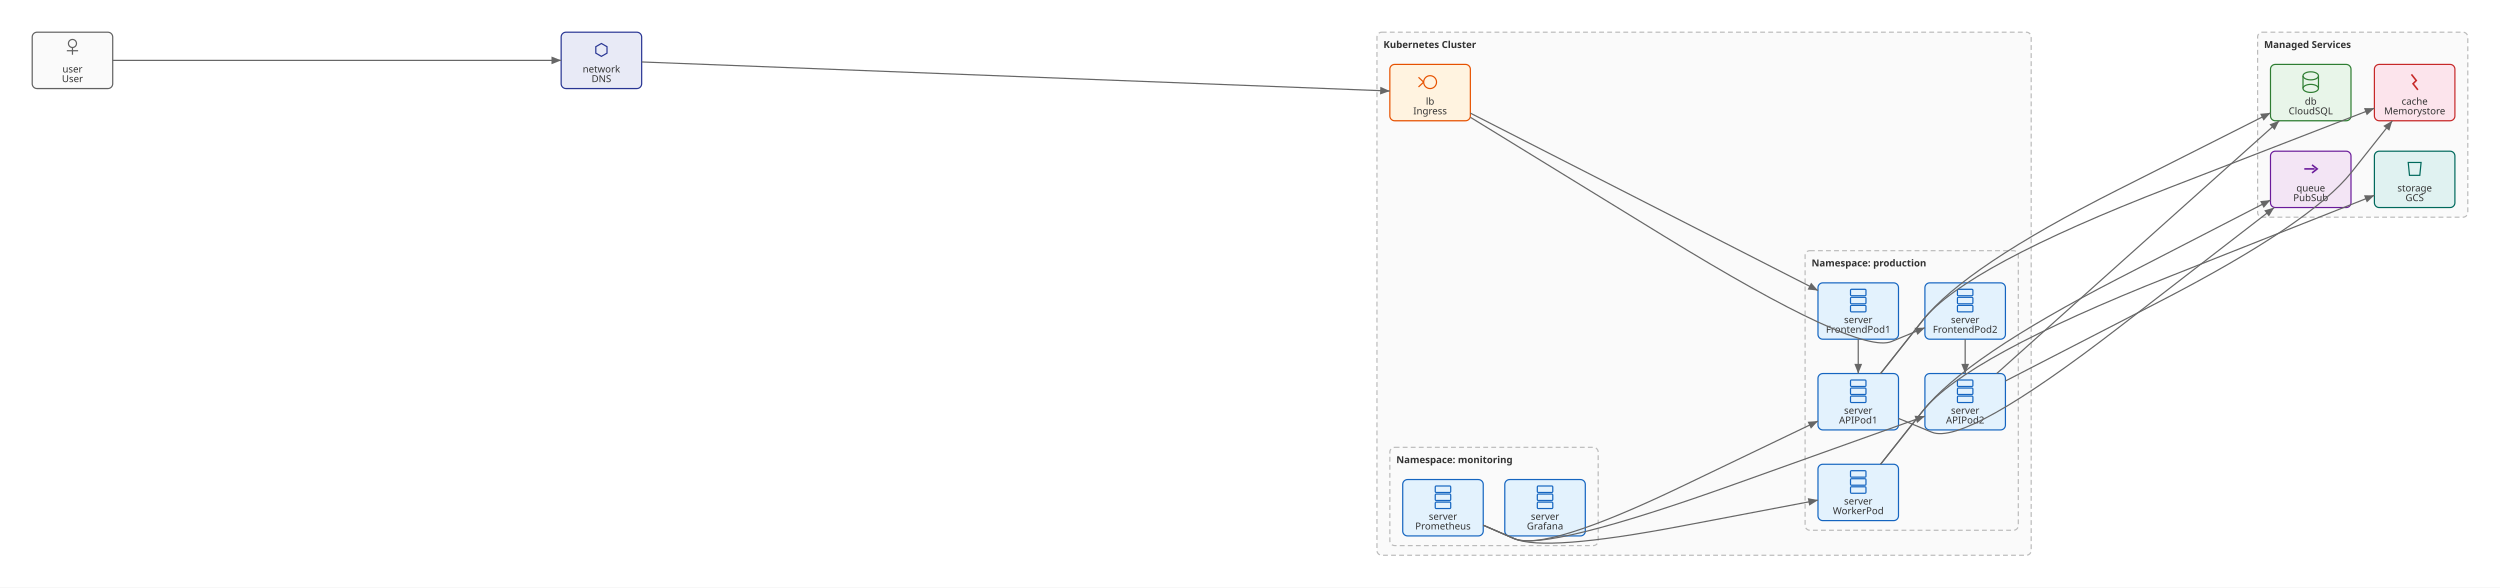
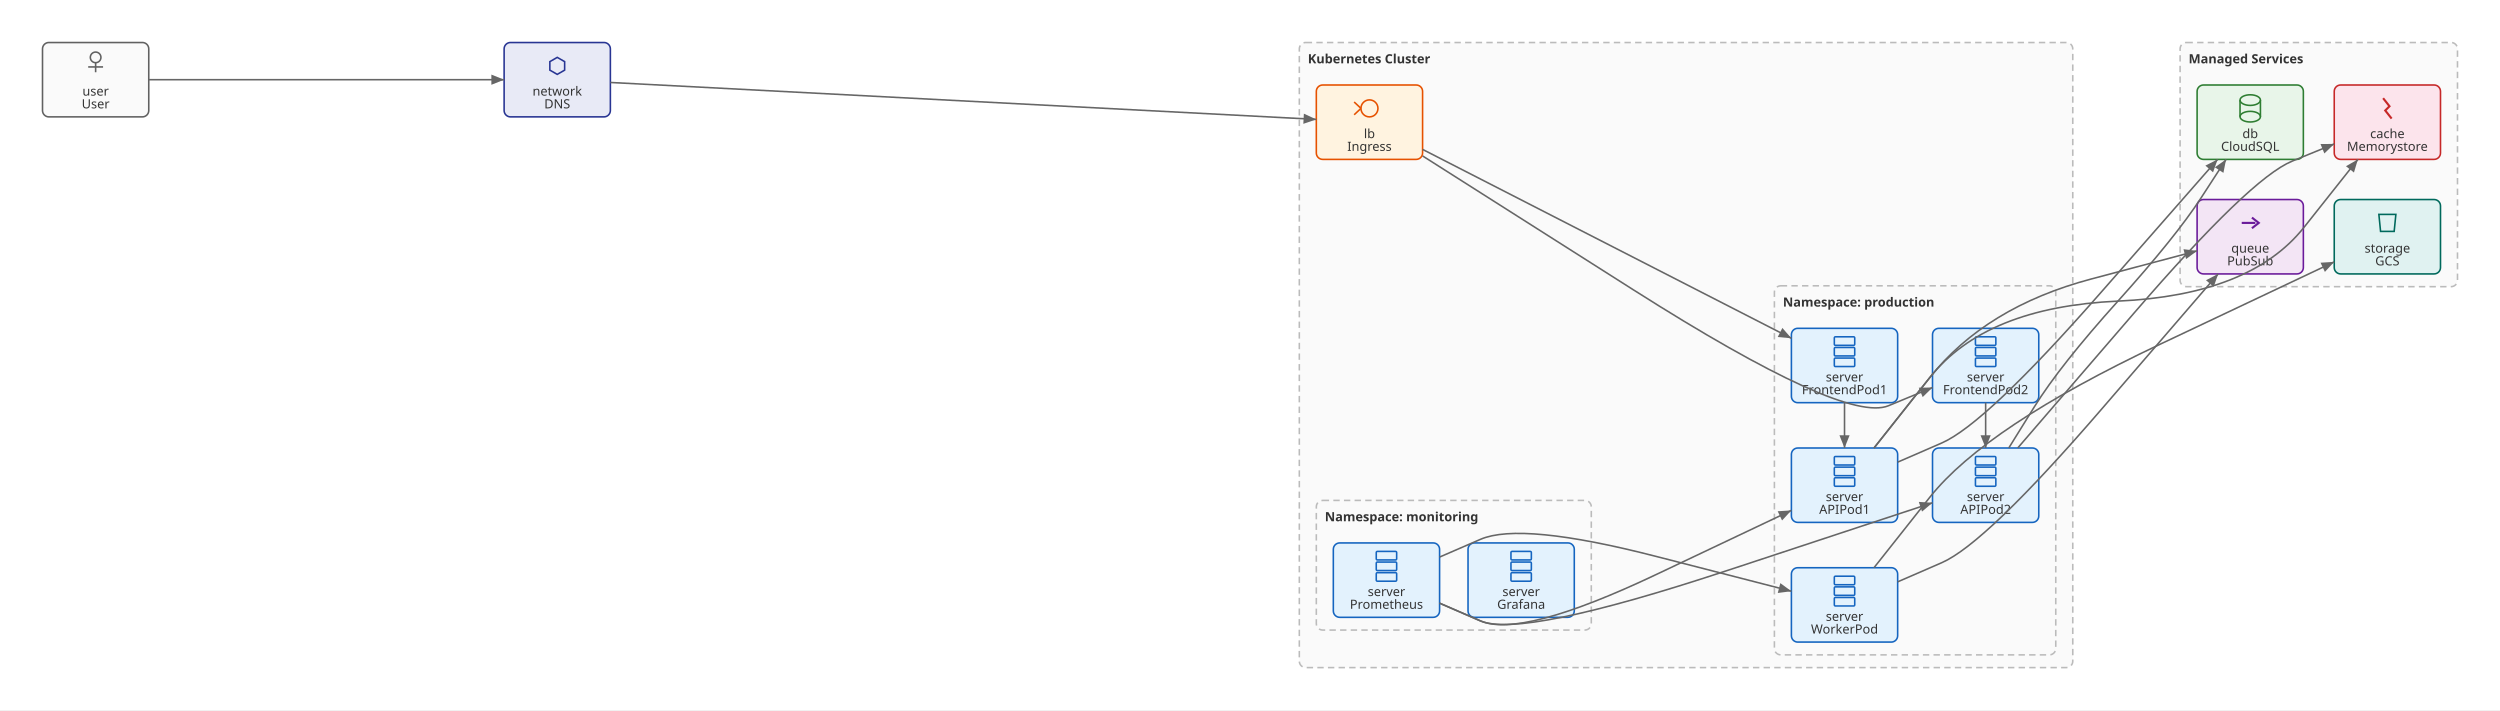
- <svg xmlns="http://www.w3.org/2000/svg" width="3105.039" height="729.62" viewBox="0 0 3105.039 729.62">
+ <svg xmlns="http://www.w3.org/2000/svg" width="2352.82" height="668.292" viewBox="0 0 2352.82 668.292">
  <rect width="100%" height="100%" fill="white" />
  <style>text { font-family: sans-serif; font-size: 12px; fill: #333; }</style>
  <defs>
    <marker id="arrow" viewBox="0 0 10 10" refX="10" refY="5" markerWidth="8" markerHeight="8" orient="auto">
      <polygon points="0,1 10,5 0,9" fill="#666" />
    </marker>
  </defs>
  <rect x="40" y="40" width="100" height="70" rx="6" fill="#fafafa" stroke="#616161" stroke-width="1.5" />
  <circle cx="90" cy="54" r="5" fill="none" stroke="#616161" stroke-width="1.5" />
  <line x1="90" y1="59" x2="90" y2="68" stroke="#616161" stroke-width="1.5" />
  <line x1="83" y1="63" x2="97" y2="63" stroke="#616161" stroke-width="1.5" />
  <text x="90" y="102" text-anchor="middle" font-size="11">User</text>
  <text x="90" y="90" text-anchor="middle" font-size="9" fill="#616161">user</text>
-   <rect x="696.958" y="40" width="100" height="70" rx="6" fill="#e8eaf6" stroke="#283593" stroke-width="1.5" />
-   <polygon points="746.958,54 753.918,58 753.918,66 746.958,70 739.998,66 739.998,58" fill="none" stroke="#283593" stroke-width="1.5" />
-   <text x="746.958" y="102" text-anchor="middle" font-size="11">DNS</text>
-   <text x="746.958" y="90" text-anchor="middle" font-size="9" fill="#283593">network</text>
-   <rect x="1710.201" y="40" width="812.569" height="649.62" rx="6" fill="#fafafa" stroke="#bbb" stroke-width="1.5" stroke-dasharray="6,4" />
-   <text x="1718.201" y="59.6" font-weight="bold" font-size="13">Kubernetes Cluster</text>
-   <rect x="1726.201" y="80" width="100" height="70" rx="6" fill="#fff3e0" stroke="#e65100" stroke-width="1.5" />
-   <circle cx="1776.201" cy="102" r="8" fill="none" stroke="#e65100" stroke-width="1.5" />
-   <line x1="1768.201" y1="102" x2="1761.801" y2="96" stroke="#e65100" stroke-width="1.5" />
-   <line x1="1768.201" y1="102" x2="1761.801" y2="108" stroke="#e65100" stroke-width="1.5" />
-   <text x="1776.201" y="142" text-anchor="middle" font-size="11">Ingress</text>
-   <text x="1776.201" y="130" text-anchor="middle" font-size="9" fill="#e65100">lb</text>
-   <rect x="2241.958" y="311.31" width="264.811" height="347.31" rx="6" fill="#fafafa" stroke="#bbb" stroke-width="1.5" stroke-dasharray="6,4" />
-   <text x="2249.958" y="330.91" font-weight="bold" font-size="13">Namespace: production</text>
-   <rect x="2257.958" y="351.31" width="100" height="70" rx="6" fill="#e3f2fd" stroke="#1565c0" stroke-width="1.5" />
-   <rect x="2298.358" y="359.31" width="19.2" height="8" rx="1" fill="none" stroke="#1565c0" stroke-width="1.5" />
-   <rect x="2298.358" y="369.31" width="19.2" height="8" rx="1" fill="none" stroke="#1565c0" stroke-width="1.5" />
-   <rect x="2298.358" y="379.31" width="19.2" height="8" rx="1" fill="none" stroke="#1565c0" stroke-width="1.5" />
-   <text x="2307.958" y="413.31" text-anchor="middle" font-size="11">FrontendPod1</text>
-   <text x="2307.958" y="401.31" text-anchor="middle" font-size="9" fill="#1565c0">server</text>
-   <rect x="2390.769" y="351.31" width="100" height="70" rx="6" fill="#e3f2fd" stroke="#1565c0" stroke-width="1.5" />
-   <rect x="2431.169" y="359.31" width="19.2" height="8" rx="1" fill="none" stroke="#1565c0" stroke-width="1.5" />
-   <rect x="2431.169" y="369.31" width="19.2" height="8" rx="1" fill="none" stroke="#1565c0" stroke-width="1.5" />
-   <rect x="2431.169" y="379.31" width="19.2" height="8" rx="1" fill="none" stroke="#1565c0" stroke-width="1.5" />
-   <text x="2440.769" y="413.31" text-anchor="middle" font-size="11">FrontendPod2</text>
-   <text x="2440.769" y="401.31" text-anchor="middle" font-size="9" fill="#1565c0">server</text>
-   <rect x="2257.958" y="463.965" width="100" height="70" rx="6" fill="#e3f2fd" stroke="#1565c0" stroke-width="1.5" />
-   <rect x="2298.358" y="471.965" width="19.2" height="8" rx="1" fill="none" stroke="#1565c0" stroke-width="1.5" />
-   <rect x="2298.358" y="481.965" width="19.2" height="8" rx="1" fill="none" stroke="#1565c0" stroke-width="1.5" />
-   <rect x="2298.358" y="491.965" width="19.2" height="8" rx="1" fill="none" stroke="#1565c0" stroke-width="1.5" />
-   <text x="2307.958" y="525.965" text-anchor="middle" font-size="11">APIPod1</text>
-   <text x="2307.958" y="513.965" text-anchor="middle" font-size="9" fill="#1565c0">server</text>
-   <rect x="2390.769" y="463.965" width="100" height="70" rx="6" fill="#e3f2fd" stroke="#1565c0" stroke-width="1.5" />
-   <rect x="2431.169" y="471.965" width="19.2" height="8" rx="1" fill="none" stroke="#1565c0" stroke-width="1.5" />
-   <rect x="2431.169" y="481.965" width="19.2" height="8" rx="1" fill="none" stroke="#1565c0" stroke-width="1.5" />
-   <rect x="2431.169" y="491.965" width="19.2" height="8" rx="1" fill="none" stroke="#1565c0" stroke-width="1.5" />
-   <text x="2440.769" y="525.965" text-anchor="middle" font-size="11">APIPod2</text>
-   <text x="2440.769" y="513.965" text-anchor="middle" font-size="9" fill="#1565c0">server</text>
-   <rect x="2257.958" y="576.62" width="100" height="70" rx="6" fill="#e3f2fd" stroke="#1565c0" stroke-width="1.5" />
-   <rect x="2298.358" y="584.62" width="19.2" height="8" rx="1" fill="none" stroke="#1565c0" stroke-width="1.5" />
-   <rect x="2298.358" y="594.62" width="19.2" height="8" rx="1" fill="none" stroke="#1565c0" stroke-width="1.5" />
-   <rect x="2298.358" y="604.62" width="19.2" height="8" rx="1" fill="none" stroke="#1565c0" stroke-width="1.5" />
-   <text x="2307.958" y="638.62" text-anchor="middle" font-size="11">WorkerPod</text>
-   <text x="2307.958" y="626.62" text-anchor="middle" font-size="9" fill="#1565c0">server</text>
-   <rect x="1726.201" y="555.62" width="258.773" height="122" rx="6" fill="#fafafa" stroke="#bbb" stroke-width="1.5" stroke-dasharray="6,4" />
-   <text x="1734.201" y="575.22" font-weight="bold" font-size="13">Namespace: monitoring</text>
-   <rect x="1742.201" y="595.62" width="100" height="70" rx="6" fill="#e3f2fd" stroke="#1565c0" stroke-width="1.5" />
-   <rect x="1782.601" y="603.62" width="19.2" height="8" rx="1" fill="none" stroke="#1565c0" stroke-width="1.5" />
-   <rect x="1782.601" y="613.62" width="19.2" height="8" rx="1" fill="none" stroke="#1565c0" stroke-width="1.5" />
-   <rect x="1782.601" y="623.62" width="19.2" height="8" rx="1" fill="none" stroke="#1565c0" stroke-width="1.5" />
-   <text x="1792.201" y="657.62" text-anchor="middle" font-size="11">Prometheus</text>
-   <text x="1792.201" y="645.62" text-anchor="middle" font-size="9" fill="#1565c0">server</text>
-   <rect x="1868.973" y="595.62" width="100" height="70" rx="6" fill="#e3f2fd" stroke="#1565c0" stroke-width="1.5" />
-   <rect x="1909.373" y="603.62" width="19.2" height="8" rx="1" fill="none" stroke="#1565c0" stroke-width="1.5" />
-   <rect x="1909.373" y="613.62" width="19.2" height="8" rx="1" fill="none" stroke="#1565c0" stroke-width="1.5" />
-   <rect x="1909.373" y="623.62" width="19.2" height="8" rx="1" fill="none" stroke="#1565c0" stroke-width="1.5" />
-   <text x="1918.973" y="657.62" text-anchor="middle" font-size="11">Grafana</text>
-   <text x="1918.973" y="645.62" text-anchor="middle" font-size="9" fill="#1565c0">server</text>
-   <rect x="2803.975" y="40" width="261.064" height="229.783" rx="6" fill="#fafafa" stroke="#bbb" stroke-width="1.5" stroke-dasharray="6,4" />
-   <text x="2811.975" y="59.6" font-weight="bold" font-size="13">Managed Services</text>
-   <rect x="2819.975" y="80" width="100" height="70" rx="6" fill="#e8f5e9" stroke="#2e7d32" stroke-width="1.5" />
-   <ellipse cx="2869.975" cy="94.2" rx="9.6" ry="5" fill="none" stroke="#2e7d32" stroke-width="1.5" />
-   <line x1="2860.375" y1="94.2" x2="2860.375" y2="109.8" stroke="#2e7d32" stroke-width="1.5" />
-   <line x1="2879.575" y1="94.2" x2="2879.575" y2="109.8" stroke="#2e7d32" stroke-width="1.5" />
-   <ellipse cx="2869.975" cy="109.8" rx="9.6" ry="5" fill="none" stroke="#2e7d32" stroke-width="1.5" />
-   <text x="2869.975" y="142" text-anchor="middle" font-size="11">CloudSQL</text>
-   <text x="2869.975" y="130" text-anchor="middle" font-size="9" fill="#2e7d32">db</text>
-   <rect x="2949.039" y="80" width="100" height="70" rx="6" fill="#fce4ec" stroke="#c62828" stroke-width="1.5" />
-   <polyline points="2995.039,92.4 3001.039,100 2997.039,104 3003.039,111.6" fill="none" stroke="#c62828" stroke-width="2" />
-   <text x="2999.039" y="142" text-anchor="middle" font-size="11">Memorystore</text>
-   <text x="2999.039" y="130" text-anchor="middle" font-size="9" fill="#c62828">cache</text>
-   <rect x="2819.975" y="187.783" width="100" height="70" rx="6" fill="#f3e5f5" stroke="#6a1b9a" stroke-width="1.5" />
-   <line x1="2861.975" y1="209.783" x2="2874.775" y2="209.783" stroke="#6a1b9a" stroke-width="2" />
-   <polyline points="2871.575,204.783 2877.975,209.783 2871.575,214.783" fill="none" stroke="#6a1b9a" stroke-width="2" />
-   <text x="2869.975" y="249.783" text-anchor="middle" font-size="11">PubSub</text>
-   <text x="2869.975" y="237.783" text-anchor="middle" font-size="9" fill="#6a1b9a">queue</text>
-   <rect x="2949.039" y="187.783" width="100" height="70" rx="6" fill="#e0f2f1" stroke="#00695c" stroke-width="1.5" />
-   <path d="M2991.039,201.783 L3007.039,201.783 L3005.439,217.783 L2992.639,217.783 Z" fill="none" stroke="#00695c" stroke-width="1.5" />
-   <text x="2999.039" y="249.783" text-anchor="middle" font-size="11">GCS</text>
-   <text x="2999.039" y="237.783" text-anchor="middle" font-size="9" fill="#00695c">storage</text>
-   <path d="M140,75 L696.958,75" fill="none" stroke="#666" stroke-width="1.5" marker-end="url(#arrow)" />
-   <path d="M796.958,76.943 L1726.201,113.057" fill="none" stroke="#666" stroke-width="1.5" marker-end="url(#arrow)" />
-   <path d="M1826.201,140.511 L2257.958,360.799" fill="none" stroke="#666" stroke-width="1.5" marker-end="url(#arrow)" />
-   <path d="M1826.201,145.682 L2067.079,293.496 Q2307.958,441.31 2349.364,424.163 L2390.769,407.016" fill="none" stroke="#666" stroke-width="1.5" marker-end="url(#arrow)" />
-   <path d="M2307.958,421.31 L2307.958,463.965" fill="none" stroke="#666" stroke-width="1.5" marker-end="url(#arrow)" />
-   <path d="M2440.769,421.31 L2440.769,463.965" fill="none" stroke="#666" stroke-width="1.5" marker-end="url(#arrow)" />
-   <path d="M2335.684,463.965 L2388.227,397.638 Q2440.769,331.31 2630.372,235.754 L2819.975,140.199" fill="none" stroke="#666" stroke-width="1.5" marker-end="url(#arrow)" />
-   <path d="M2479.893,463.965 L2830.851,150" fill="none" stroke="#666" stroke-width="1.5" marker-end="url(#arrow)" />
-   <path d="M2335.684,463.965 L2388.227,397.638 Q2440.769,331.31 2694.904,232.842 L2949.039,134.373" fill="none" stroke="#666" stroke-width="1.5" marker-end="url(#arrow)" />
-   <path d="M2490.769,473.199 L2680.372,375.491 Q2869.975,277.783 2920.632,213.892 L2971.289,150" fill="none" stroke="#666" stroke-width="1.5" marker-end="url(#arrow)" />
-   <path d="M2357.958,519.671 L2399.364,536.818 Q2440.769,553.965 2632.693,405.874 L2824.616,257.783" fill="none" stroke="#666" stroke-width="1.5" marker-end="url(#arrow)" />
-   <path d="M2335.684,576.62 L2388.227,510.292 Q2440.769,443.965 2630.372,346.257 L2819.975,248.55" fill="none" stroke="#666" stroke-width="1.5" marker-end="url(#arrow)" />
-   <path d="M2335.684,576.62 L2388.227,510.292 Q2440.769,443.965 2694.904,343.279 L2949.039,242.593" fill="none" stroke="#666" stroke-width="1.5" marker-end="url(#arrow)" />
-   <path d="M1842.201,652.313 L1880.587,668.966 Q1918.973,685.62 2088.466,604.289 L2257.958,522.958" fill="none" stroke="#666" stroke-width="1.5" marker-end="url(#arrow)" />
-   <path d="M1842.201,652.313 L1880.587,668.966 Q1918.973,685.62 2154.871,601.235 L2390.769,516.851" fill="none" stroke="#666" stroke-width="1.5" marker-end="url(#arrow)" />
-   <path d="M1842.201,652.313 L1880.587,668.966 Q1918.973,685.62 2088.466,653.376 L2257.958,621.132" fill="none" stroke="#666" stroke-width="1.5" marker-end="url(#arrow)" />
+   <rect x="474.437" y="40" width="100" height="70" rx="6" fill="#e8eaf6" stroke="#283593" stroke-width="1.5" />
+   <polygon points="524.437,54 531.397,58 531.397,66 524.437,70 517.477,66 517.477,58" fill="none" stroke="#283593" stroke-width="1.5" />
+   <text x="524.437" y="102" text-anchor="middle" font-size="11">DNS</text>
+   <text x="524.437" y="90" text-anchor="middle" font-size="9" fill="#283593">network</text>
+   <rect x="1222.831" y="40" width="727.914" height="588.292" rx="6" fill="#fafafa" stroke="#bbb" stroke-width="1.5" stroke-dasharray="6,4" />
+   <text x="1230.831" y="59.6" font-weight="bold" font-size="13">Kubernetes Cluster</text>
+   <rect x="1238.831" y="80" width="100" height="70" rx="6" fill="#fff3e0" stroke="#e65100" stroke-width="1.5" />
+   <circle cx="1288.831" cy="102" r="8" fill="none" stroke="#e65100" stroke-width="1.5" />
+   <line x1="1280.831" y1="102" x2="1274.431" y2="96" stroke="#e65100" stroke-width="1.5" />
+   <line x1="1280.831" y1="102" x2="1274.431" y2="108" stroke="#e65100" stroke-width="1.5" />
+   <text x="1288.831" y="142" text-anchor="middle" font-size="11">Ingress</text>
+   <text x="1288.831" y="130" text-anchor="middle" font-size="9" fill="#e65100">lb</text>
+   <rect x="1669.933" y="268.983" width="264.811" height="347.31" rx="6" fill="#fafafa" stroke="#bbb" stroke-width="1.5" stroke-dasharray="6,4" />
+   <text x="1677.933" y="288.583" font-weight="bold" font-size="13">Namespace: production</text>
+   <rect x="1685.933" y="308.983" width="100" height="70" rx="6" fill="#e3f2fd" stroke="#1565c0" stroke-width="1.5" />
+   <rect x="1726.333" y="316.983" width="19.2" height="8" rx="1" fill="none" stroke="#1565c0" stroke-width="1.5" />
+   <rect x="1726.333" y="326.983" width="19.2" height="8" rx="1" fill="none" stroke="#1565c0" stroke-width="1.5" />
+   <rect x="1726.333" y="336.983" width="19.2" height="8" rx="1" fill="none" stroke="#1565c0" stroke-width="1.5" />
+   <text x="1735.933" y="370.983" text-anchor="middle" font-size="11">FrontendPod1</text>
+   <text x="1735.933" y="358.983" text-anchor="middle" font-size="9" fill="#1565c0">server</text>
+   <rect x="1818.744" y="308.983" width="100" height="70" rx="6" fill="#e3f2fd" stroke="#1565c0" stroke-width="1.5" />
+   <rect x="1859.144" y="316.983" width="19.2" height="8" rx="1" fill="none" stroke="#1565c0" stroke-width="1.5" />
+   <rect x="1859.144" y="326.983" width="19.2" height="8" rx="1" fill="none" stroke="#1565c0" stroke-width="1.5" />
+   <rect x="1859.144" y="336.983" width="19.2" height="8" rx="1" fill="none" stroke="#1565c0" stroke-width="1.5" />
+   <text x="1868.744" y="370.983" text-anchor="middle" font-size="11">FrontendPod2</text>
+   <text x="1868.744" y="358.983" text-anchor="middle" font-size="9" fill="#1565c0">server</text>
+   <rect x="1685.933" y="421.637" width="100" height="70" rx="6" fill="#e3f2fd" stroke="#1565c0" stroke-width="1.5" />
+   <rect x="1726.333" y="429.637" width="19.2" height="8" rx="1" fill="none" stroke="#1565c0" stroke-width="1.5" />
+   <rect x="1726.333" y="439.637" width="19.2" height="8" rx="1" fill="none" stroke="#1565c0" stroke-width="1.5" />
+   <rect x="1726.333" y="449.637" width="19.2" height="8" rx="1" fill="none" stroke="#1565c0" stroke-width="1.5" />
+   <text x="1735.933" y="483.637" text-anchor="middle" font-size="11">APIPod1</text>
+   <text x="1735.933" y="471.637" text-anchor="middle" font-size="9" fill="#1565c0">server</text>
+   <rect x="1818.744" y="421.637" width="100" height="70" rx="6" fill="#e3f2fd" stroke="#1565c0" stroke-width="1.5" />
+   <rect x="1859.144" y="429.637" width="19.2" height="8" rx="1" fill="none" stroke="#1565c0" stroke-width="1.5" />
+   <rect x="1859.144" y="439.637" width="19.2" height="8" rx="1" fill="none" stroke="#1565c0" stroke-width="1.5" />
+   <rect x="1859.144" y="449.637" width="19.2" height="8" rx="1" fill="none" stroke="#1565c0" stroke-width="1.5" />
+   <text x="1868.744" y="483.637" text-anchor="middle" font-size="11">APIPod2</text>
+   <text x="1868.744" y="471.637" text-anchor="middle" font-size="9" fill="#1565c0">server</text>
+   <rect x="1685.933" y="534.292" width="100" height="70" rx="6" fill="#e3f2fd" stroke="#1565c0" stroke-width="1.5" />
+   <rect x="1726.333" y="542.292" width="19.2" height="8" rx="1" fill="none" stroke="#1565c0" stroke-width="1.5" />
+   <rect x="1726.333" y="552.292" width="19.2" height="8" rx="1" fill="none" stroke="#1565c0" stroke-width="1.5" />
+   <rect x="1726.333" y="562.292" width="19.2" height="8" rx="1" fill="none" stroke="#1565c0" stroke-width="1.5" />
+   <text x="1735.933" y="596.292" text-anchor="middle" font-size="11">WorkerPod</text>
+   <text x="1735.933" y="584.292" text-anchor="middle" font-size="9" fill="#1565c0">server</text>
+   <rect x="1238.831" y="470.965" width="258.773" height="122" rx="6" fill="#fafafa" stroke="#bbb" stroke-width="1.5" stroke-dasharray="6,4" />
+   <text x="1246.831" y="490.565" font-weight="bold" font-size="13">Namespace: monitoring</text>
+   <rect x="1254.831" y="510.965" width="100" height="70" rx="6" fill="#e3f2fd" stroke="#1565c0" stroke-width="1.5" />
+   <rect x="1295.231" y="518.965" width="19.2" height="8" rx="1" fill="none" stroke="#1565c0" stroke-width="1.5" />
+   <rect x="1295.231" y="528.965" width="19.2" height="8" rx="1" fill="none" stroke="#1565c0" stroke-width="1.5" />
+   <rect x="1295.231" y="538.965" width="19.2" height="8" rx="1" fill="none" stroke="#1565c0" stroke-width="1.5" />
+   <text x="1304.831" y="572.965" text-anchor="middle" font-size="11">Prometheus</text>
+   <text x="1304.831" y="560.965" text-anchor="middle" font-size="9" fill="#1565c0">server</text>
+   <rect x="1381.603" y="510.965" width="100" height="70" rx="6" fill="#e3f2fd" stroke="#1565c0" stroke-width="1.5" />
+   <rect x="1422.003" y="518.965" width="19.2" height="8" rx="1" fill="none" stroke="#1565c0" stroke-width="1.5" />
+   <rect x="1422.003" y="528.965" width="19.2" height="8" rx="1" fill="none" stroke="#1565c0" stroke-width="1.5" />
+   <rect x="1422.003" y="538.965" width="19.2" height="8" rx="1" fill="none" stroke="#1565c0" stroke-width="1.5" />
+   <text x="1431.603" y="572.965" text-anchor="middle" font-size="11">Grafana</text>
+   <text x="1431.603" y="560.965" text-anchor="middle" font-size="9" fill="#1565c0">server</text>
+   <rect x="2051.756" y="40" width="261.064" height="229.783" rx="6" fill="#fafafa" stroke="#bbb" stroke-width="1.5" stroke-dasharray="6,4" />
+   <text x="2059.756" y="59.6" font-weight="bold" font-size="13">Managed Services</text>
+   <rect x="2067.756" y="80" width="100" height="70" rx="6" fill="#e8f5e9" stroke="#2e7d32" stroke-width="1.5" />
+   <ellipse cx="2117.756" cy="94.2" rx="9.6" ry="5" fill="none" stroke="#2e7d32" stroke-width="1.5" />
+   <line x1="2108.156" y1="94.2" x2="2108.156" y2="109.8" stroke="#2e7d32" stroke-width="1.5" />
+   <line x1="2127.356" y1="94.2" x2="2127.356" y2="109.8" stroke="#2e7d32" stroke-width="1.5" />
+   <ellipse cx="2117.756" cy="109.8" rx="9.6" ry="5" fill="none" stroke="#2e7d32" stroke-width="1.5" />
+   <text x="2117.756" y="142" text-anchor="middle" font-size="11">CloudSQL</text>
+   <text x="2117.756" y="130" text-anchor="middle" font-size="9" fill="#2e7d32">db</text>
+   <rect x="2196.82" y="80" width="100" height="70" rx="6" fill="#fce4ec" stroke="#c62828" stroke-width="1.5" />
+   <polyline points="2242.82,92.4 2248.82,100 2244.82,104 2250.82,111.6" fill="none" stroke="#c62828" stroke-width="2" />
+   <text x="2246.82" y="142" text-anchor="middle" font-size="11">Memorystore</text>
+   <text x="2246.82" y="130" text-anchor="middle" font-size="9" fill="#c62828">cache</text>
+   <rect x="2067.756" y="187.783" width="100" height="70" rx="6" fill="#f3e5f5" stroke="#6a1b9a" stroke-width="1.5" />
+   <line x1="2109.756" y1="209.783" x2="2122.556" y2="209.783" stroke="#6a1b9a" stroke-width="2" />
+   <polyline points="2119.356,204.783 2125.756,209.783 2119.356,214.783" fill="none" stroke="#6a1b9a" stroke-width="2" />
+   <text x="2117.756" y="249.783" text-anchor="middle" font-size="11">PubSub</text>
+   <text x="2117.756" y="237.783" text-anchor="middle" font-size="9" fill="#6a1b9a">queue</text>
+   <rect x="2196.82" y="187.783" width="100" height="70" rx="6" fill="#e0f2f1" stroke="#00695c" stroke-width="1.5" />
+   <path d="M2238.82,201.783 L2254.82,201.783 L2253.22,217.783 L2240.42,217.783 Z" fill="none" stroke="#00695c" stroke-width="1.5" />
+   <text x="2246.82" y="249.783" text-anchor="middle" font-size="11">GCS</text>
+   <text x="2246.82" y="237.783" text-anchor="middle" font-size="9" fill="#00695c">storage</text>
+   <path d="M140,75 L474.437,75" fill="none" stroke="#666" stroke-width="1.5" marker-end="url(#arrow)" />
+   <path d="M574.437,77.616 L1238.831,112.384" fill="none" stroke="#666" stroke-width="1.5" marker-end="url(#arrow)" />
+   <path d="M1338.831,140.607 L1685.933,318.375" fill="none" stroke="#666" stroke-width="1.5" marker-end="url(#arrow)" />
+   <path d="M1338.831,146.758 L1537.382,272.87 Q1735.933,398.983 1777.339,381.836 L1818.744,364.689" fill="none" stroke="#666" stroke-width="1.5" marker-end="url(#arrow)" />
+   <path d="M1735.933,378.983 L1735.933,421.637" fill="none" stroke="#666" stroke-width="1.5" marker-end="url(#arrow)" />
+   <path d="M1868.744,378.983 L1868.744,421.637" fill="none" stroke="#666" stroke-width="1.5" marker-end="url(#arrow)" />
+   <path d="M1785.933,434.932 L1827.339,416.957 Q1868.744,398.983 1977.905,274.491 L2087.066,150" fill="none" stroke="#666" stroke-width="1.5" marker-end="url(#arrow)" />
+   <path d="M1890.492,421.637 L1914.618,382.81 Q1938.744,343.983 1993.25,283.383 Q2047.756,222.783 2071.391,186.392 L2095.026,150" fill="none" stroke="#666" stroke-width="1.5" marker-end="url(#arrow)" />
+   <path d="M1763.659,421.637 L1816.202,355.31 Q1868.744,288.983 1993.25,283.383 Q2117.756,277.783 2168.413,213.892 L2219.07,150" fill="none" stroke="#666" stroke-width="1.5" marker-end="url(#arrow)" />
+   <path d="M1898.917,421.637 L2008.337,294.71 Q2117.756,167.783 2157.288,151.616 L2196.82,135.448" fill="none" stroke="#666" stroke-width="1.5" marker-end="url(#arrow)" />
+   <path d="M1763.659,421.637 L1816.202,355.31 Q1868.744,288.983 1968.25,262.529 L2067.756,236.076" fill="none" stroke="#666" stroke-width="1.5" marker-end="url(#arrow)" />
+   <path d="M1785.933,547.587 L1827.339,529.612 Q1868.744,511.637 1978.164,384.71 L2087.584,257.783" fill="none" stroke="#666" stroke-width="1.5" marker-end="url(#arrow)" />
+   <path d="M1763.659,534.292 L1816.202,467.965 Q1868.744,401.637 2032.782,324.037 L2196.82,246.436" fill="none" stroke="#666" stroke-width="1.5" marker-end="url(#arrow)" />
+   <path d="M1354.831,567.657 L1393.217,584.311 Q1431.603,600.965 1558.768,540.657 L1685.933,480.35" fill="none" stroke="#666" stroke-width="1.5" marker-end="url(#arrow)" />
+   <path d="M1354.831,567.657 L1393.217,584.311 Q1431.603,600.965 1625.174,537.055 L1818.744,473.146" fill="none" stroke="#666" stroke-width="1.5" marker-end="url(#arrow)" />
+   <path d="M1354.831,524.273 L1393.217,507.619 Q1431.603,490.965 1558.768,523.694 L1685.933,556.423" fill="none" stroke="#666" stroke-width="1.5" marker-end="url(#arrow)" />
</svg>
